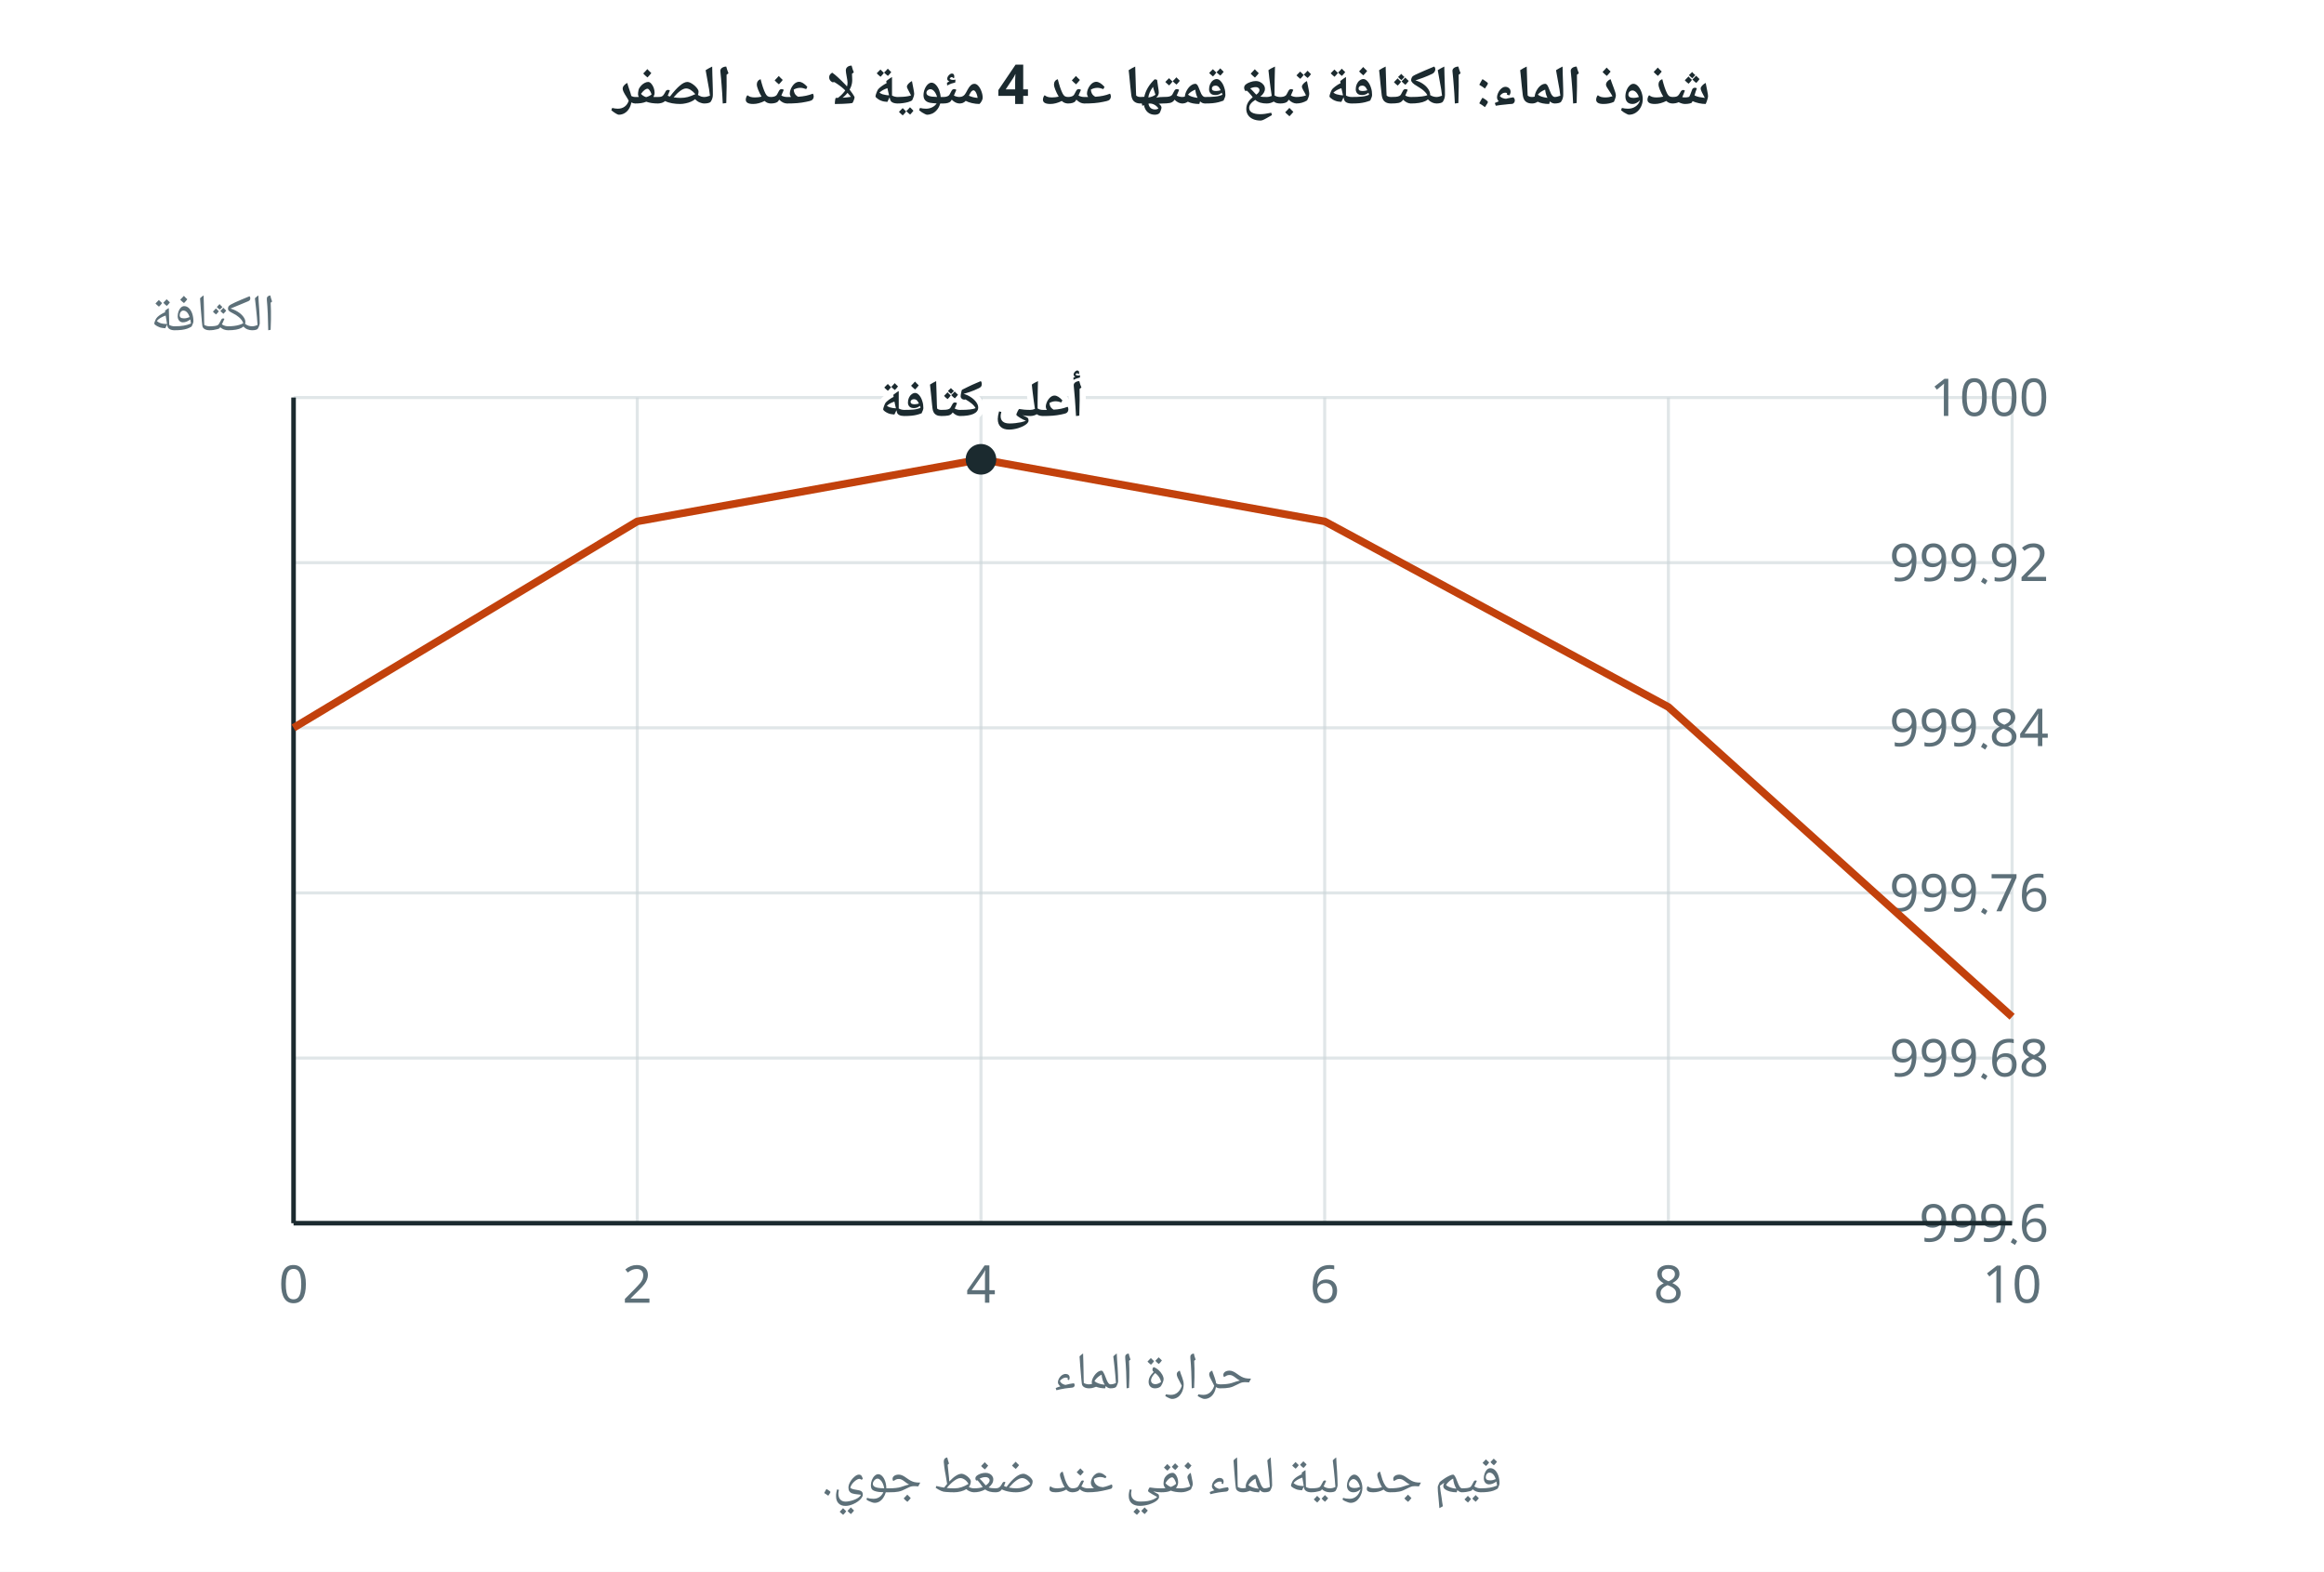
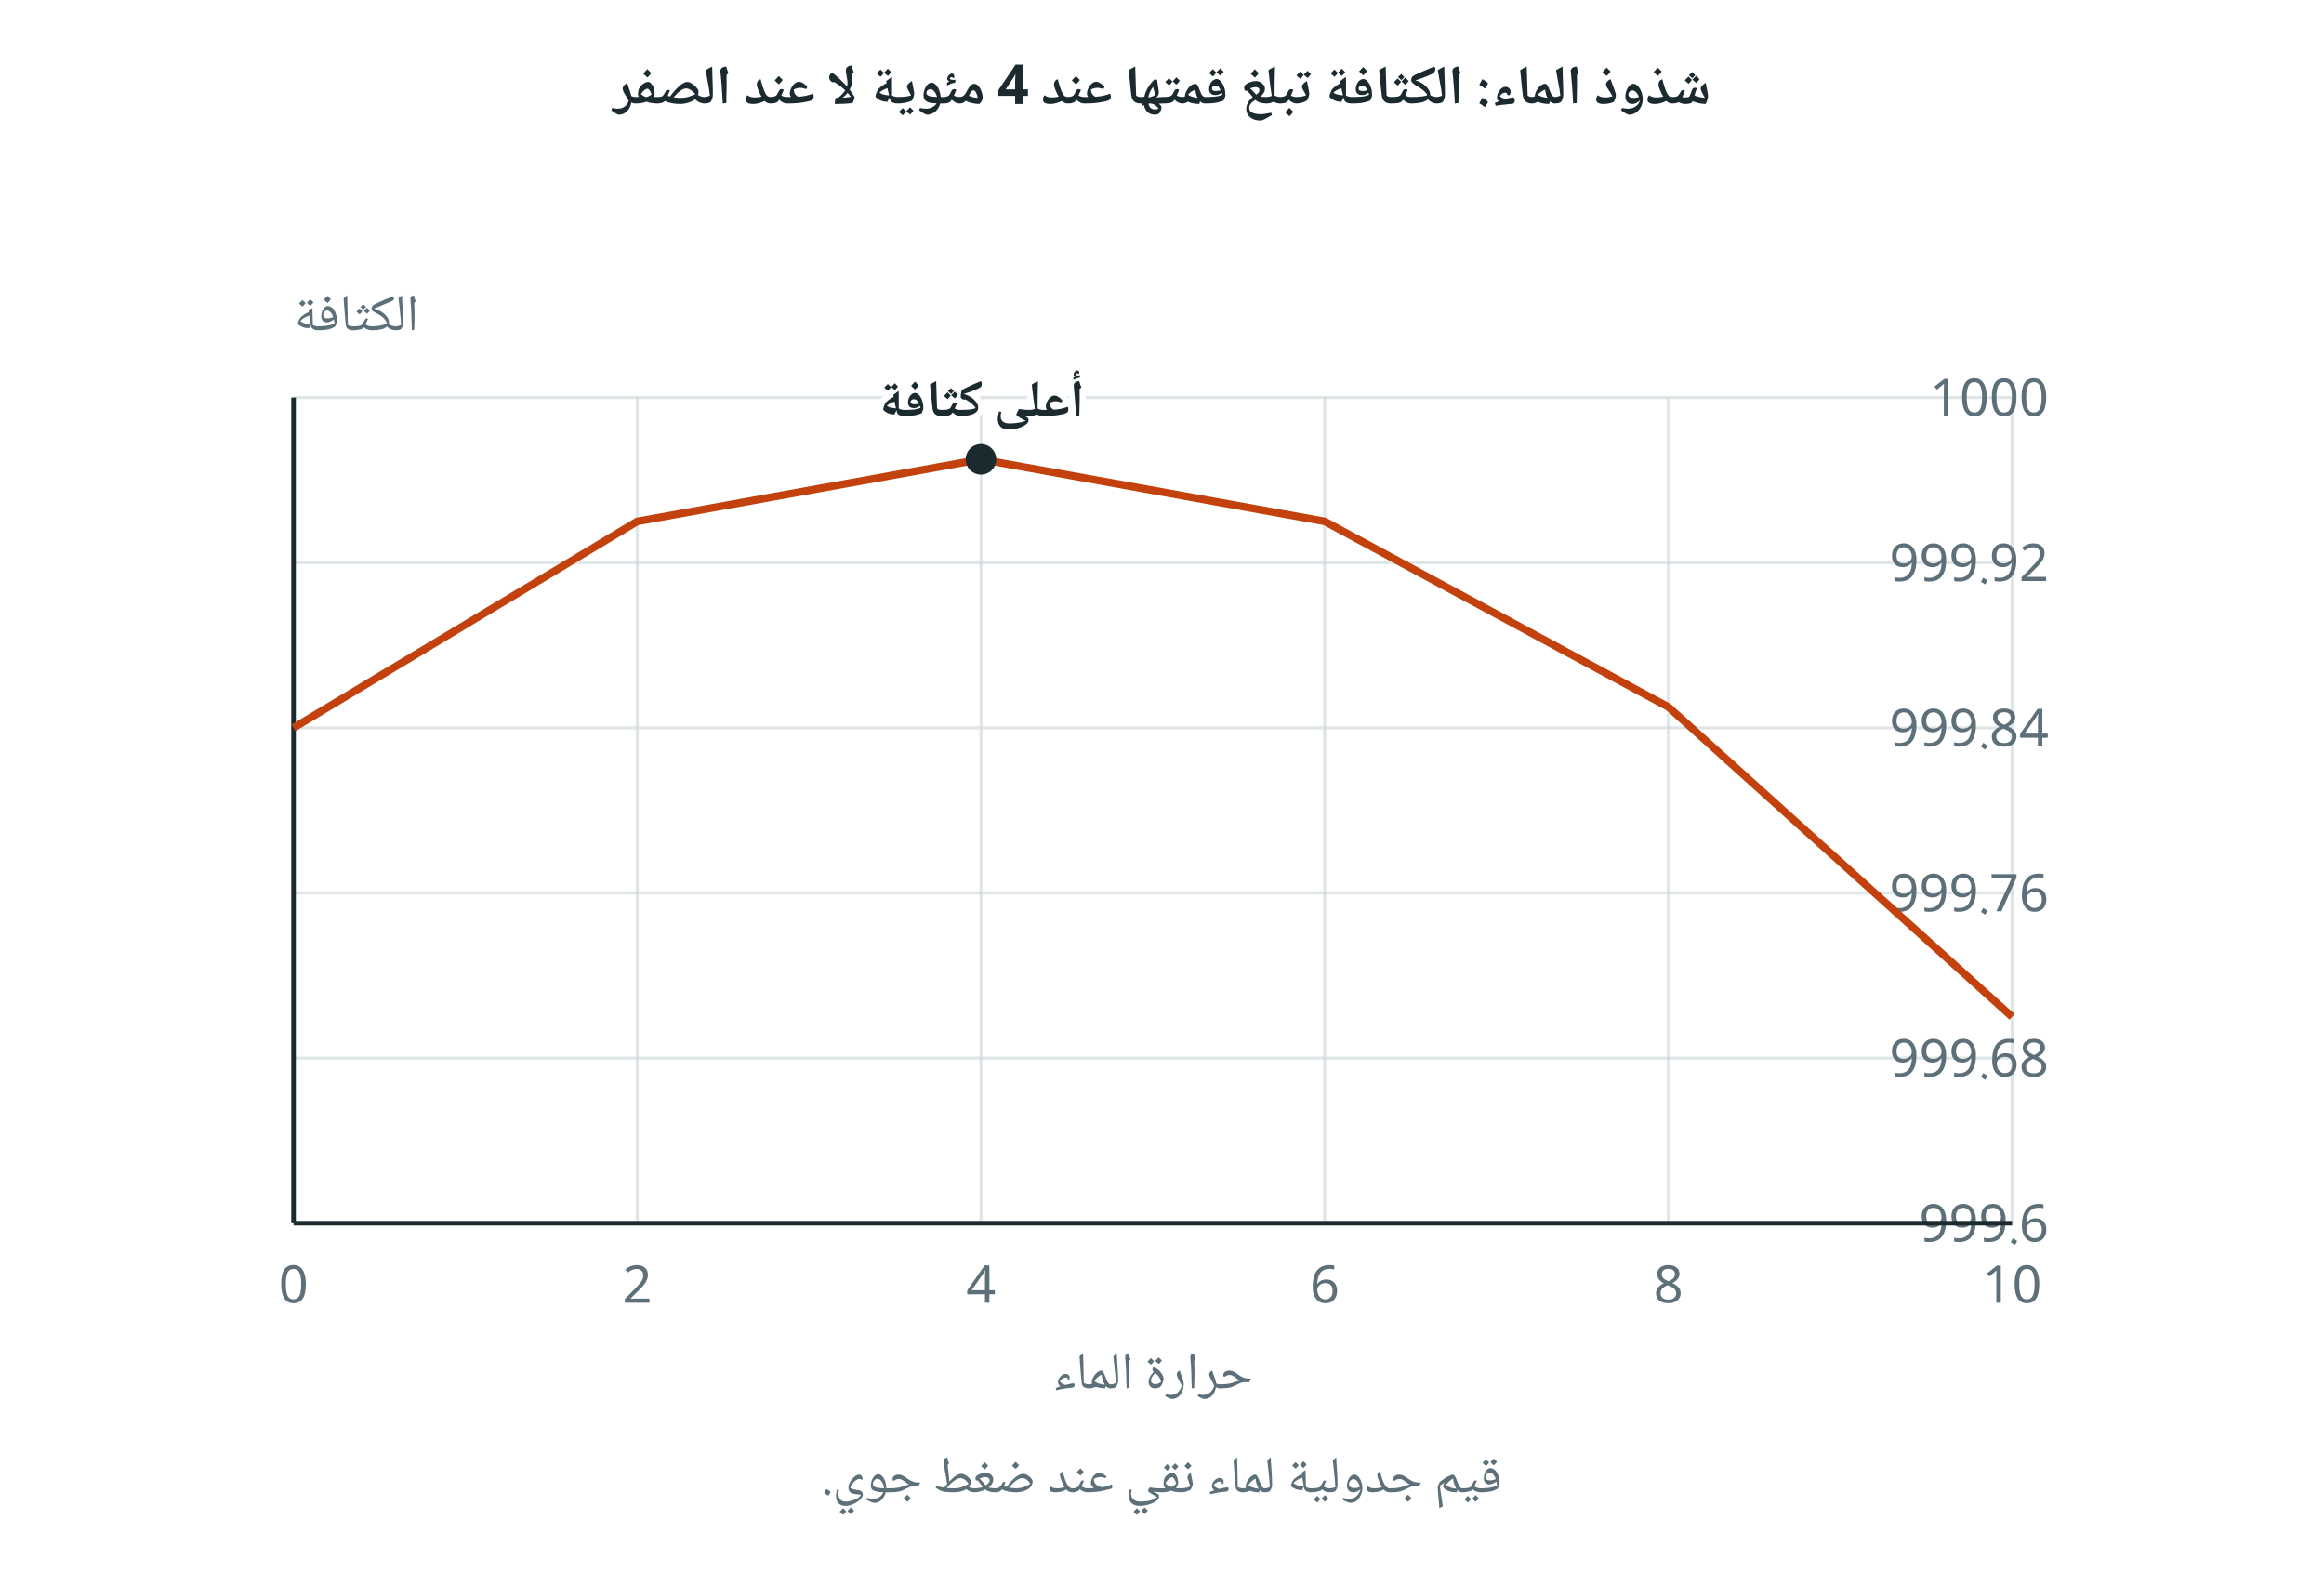
<svg xmlns="http://www.w3.org/2000/svg" width="760" height="514" viewBox="0 0 760 514" role="img" aria-labelledby="t">
  <rect width="760" height="514" fill="#ffffff" />
  <g font-family="'Segoe UI', 'Noto Naskh Arabic', system-ui, sans-serif" direction="rtl">
    <text x="380" y="34" font-size="18" font-weight="700" fill="#1b2a2f" text-anchor="middle">شذوذ الماء: الكثافة تبلغ قمتها عند 4 مئوية لا عند الصفر</text>
    <line x1="96" y1="130" x2="96" y2="400" stroke="#cbd5d9" stroke-width="1" stroke-opacity="0.6" />
    <text x="96" y="426" font-size="17" font-weight="400" fill="#5d7079" text-anchor="middle">0</text>
    <line x1="208.4" y1="130" x2="208.4" y2="400" stroke="#cbd5d9" stroke-width="1" stroke-opacity="0.6" />
    <text x="208.4" y="426" font-size="17" font-weight="400" fill="#5d7079" text-anchor="middle">2</text>
    <line x1="320.8" y1="130" x2="320.8" y2="400" stroke="#cbd5d9" stroke-width="1" stroke-opacity="0.6" />
    <text x="320.8" y="426" font-size="17" font-weight="400" fill="#5d7079" text-anchor="middle">4</text>
    <line x1="433.2" y1="130" x2="433.2" y2="400" stroke="#cbd5d9" stroke-width="1" stroke-opacity="0.6" />
    <text x="433.2" y="426" font-size="17" font-weight="400" fill="#5d7079" text-anchor="middle">6</text>
    <line x1="545.6" y1="130" x2="545.6" y2="400" stroke="#cbd5d9" stroke-width="1" stroke-opacity="0.6" />
    <text x="545.6" y="426" font-size="17" font-weight="400" fill="#5d7079" text-anchor="middle">8</text>
    <line x1="658" y1="130" x2="658" y2="400" stroke="#cbd5d9" stroke-width="1" stroke-opacity="0.6" />
    <text x="658" y="426" font-size="17" font-weight="400" fill="#5d7079" text-anchor="middle">10</text>
    <line x1="96" y1="400" x2="658" y2="400" stroke="#cbd5d9" stroke-width="1" stroke-opacity="0.6" />
    <text x="670" y="406" font-size="17" font-weight="400" fill="#5d7079" text-anchor="start">999.6</text>
    <line x1="96" y1="346" x2="658" y2="346" stroke="#cbd5d9" stroke-width="1" stroke-opacity="0.6" />
    <text x="670" y="352" font-size="17" font-weight="400" fill="#5d7079" text-anchor="start">999.68</text>
    <line x1="96" y1="292" x2="658" y2="292" stroke="#cbd5d9" stroke-width="1" stroke-opacity="0.6" />
    <text x="670" y="298" font-size="17" font-weight="400" fill="#5d7079" text-anchor="start">999.76</text>
    <line x1="96" y1="238" x2="658" y2="238" stroke="#cbd5d9" stroke-width="1" stroke-opacity="0.6" />
    <text x="670" y="244" font-size="17" font-weight="400" fill="#5d7079" text-anchor="start">999.84</text>
    <line x1="96" y1="184" x2="658" y2="184" stroke="#cbd5d9" stroke-width="1" stroke-opacity="0.6" />
    <text x="670" y="190" font-size="17" font-weight="400" fill="#5d7079" text-anchor="start">999.92</text>
    <line x1="96" y1="130" x2="658" y2="130" stroke="#cbd5d9" stroke-width="1" stroke-opacity="0.6" />
    <text x="670" y="136" font-size="17" font-weight="400" fill="#5d7079" text-anchor="start">1000</text>
    <line x1="96" y1="130" x2="96" y2="400" stroke="#1b2a2f" stroke-width="1.5" />
    <line x1="96" y1="400" x2="658" y2="400" stroke="#1b2a2f" stroke-width="1.5" />
    <path d="M96,238 L208.4,170.5 L320.8,150.2 L433.2,170.5 L545.6,231.2 L658,332.5" fill="none" stroke="#c2410c" stroke-width="2.5" stroke-linejoin="round" />
    <circle cx="320.8" cy="150.2" r="5" fill="#1b2a2f" />
    <text x="320.8" y="136.2" font-size="17" font-weight="700" fill="#1b2a2f" text-anchor="middle" stroke="#ffffff" stroke-width="4" stroke-linejoin="round" paint-order="stroke">أعلى كثافة</text>
    <text x="377" y="454" font-size="17" font-weight="400" fill="#5d7079" text-anchor="middle">حرارة الماء</text>
-     <text x="90" y="108" font-size="17" font-weight="400" fill="#5d7079" text-anchor="start">الكثافة</text>
+     <text x="96" y="108" font-size="17" font-weight="400" fill="#5d7079" text-anchor="start" direction="ltr">الكثافة</text>
    <text x="380" y="488" font-size="17" font-weight="400" fill="#5d7079" text-anchor="middle">قيم جدولية لماء نقي عند ضغط جوي.</text>
  </g>
</svg>
